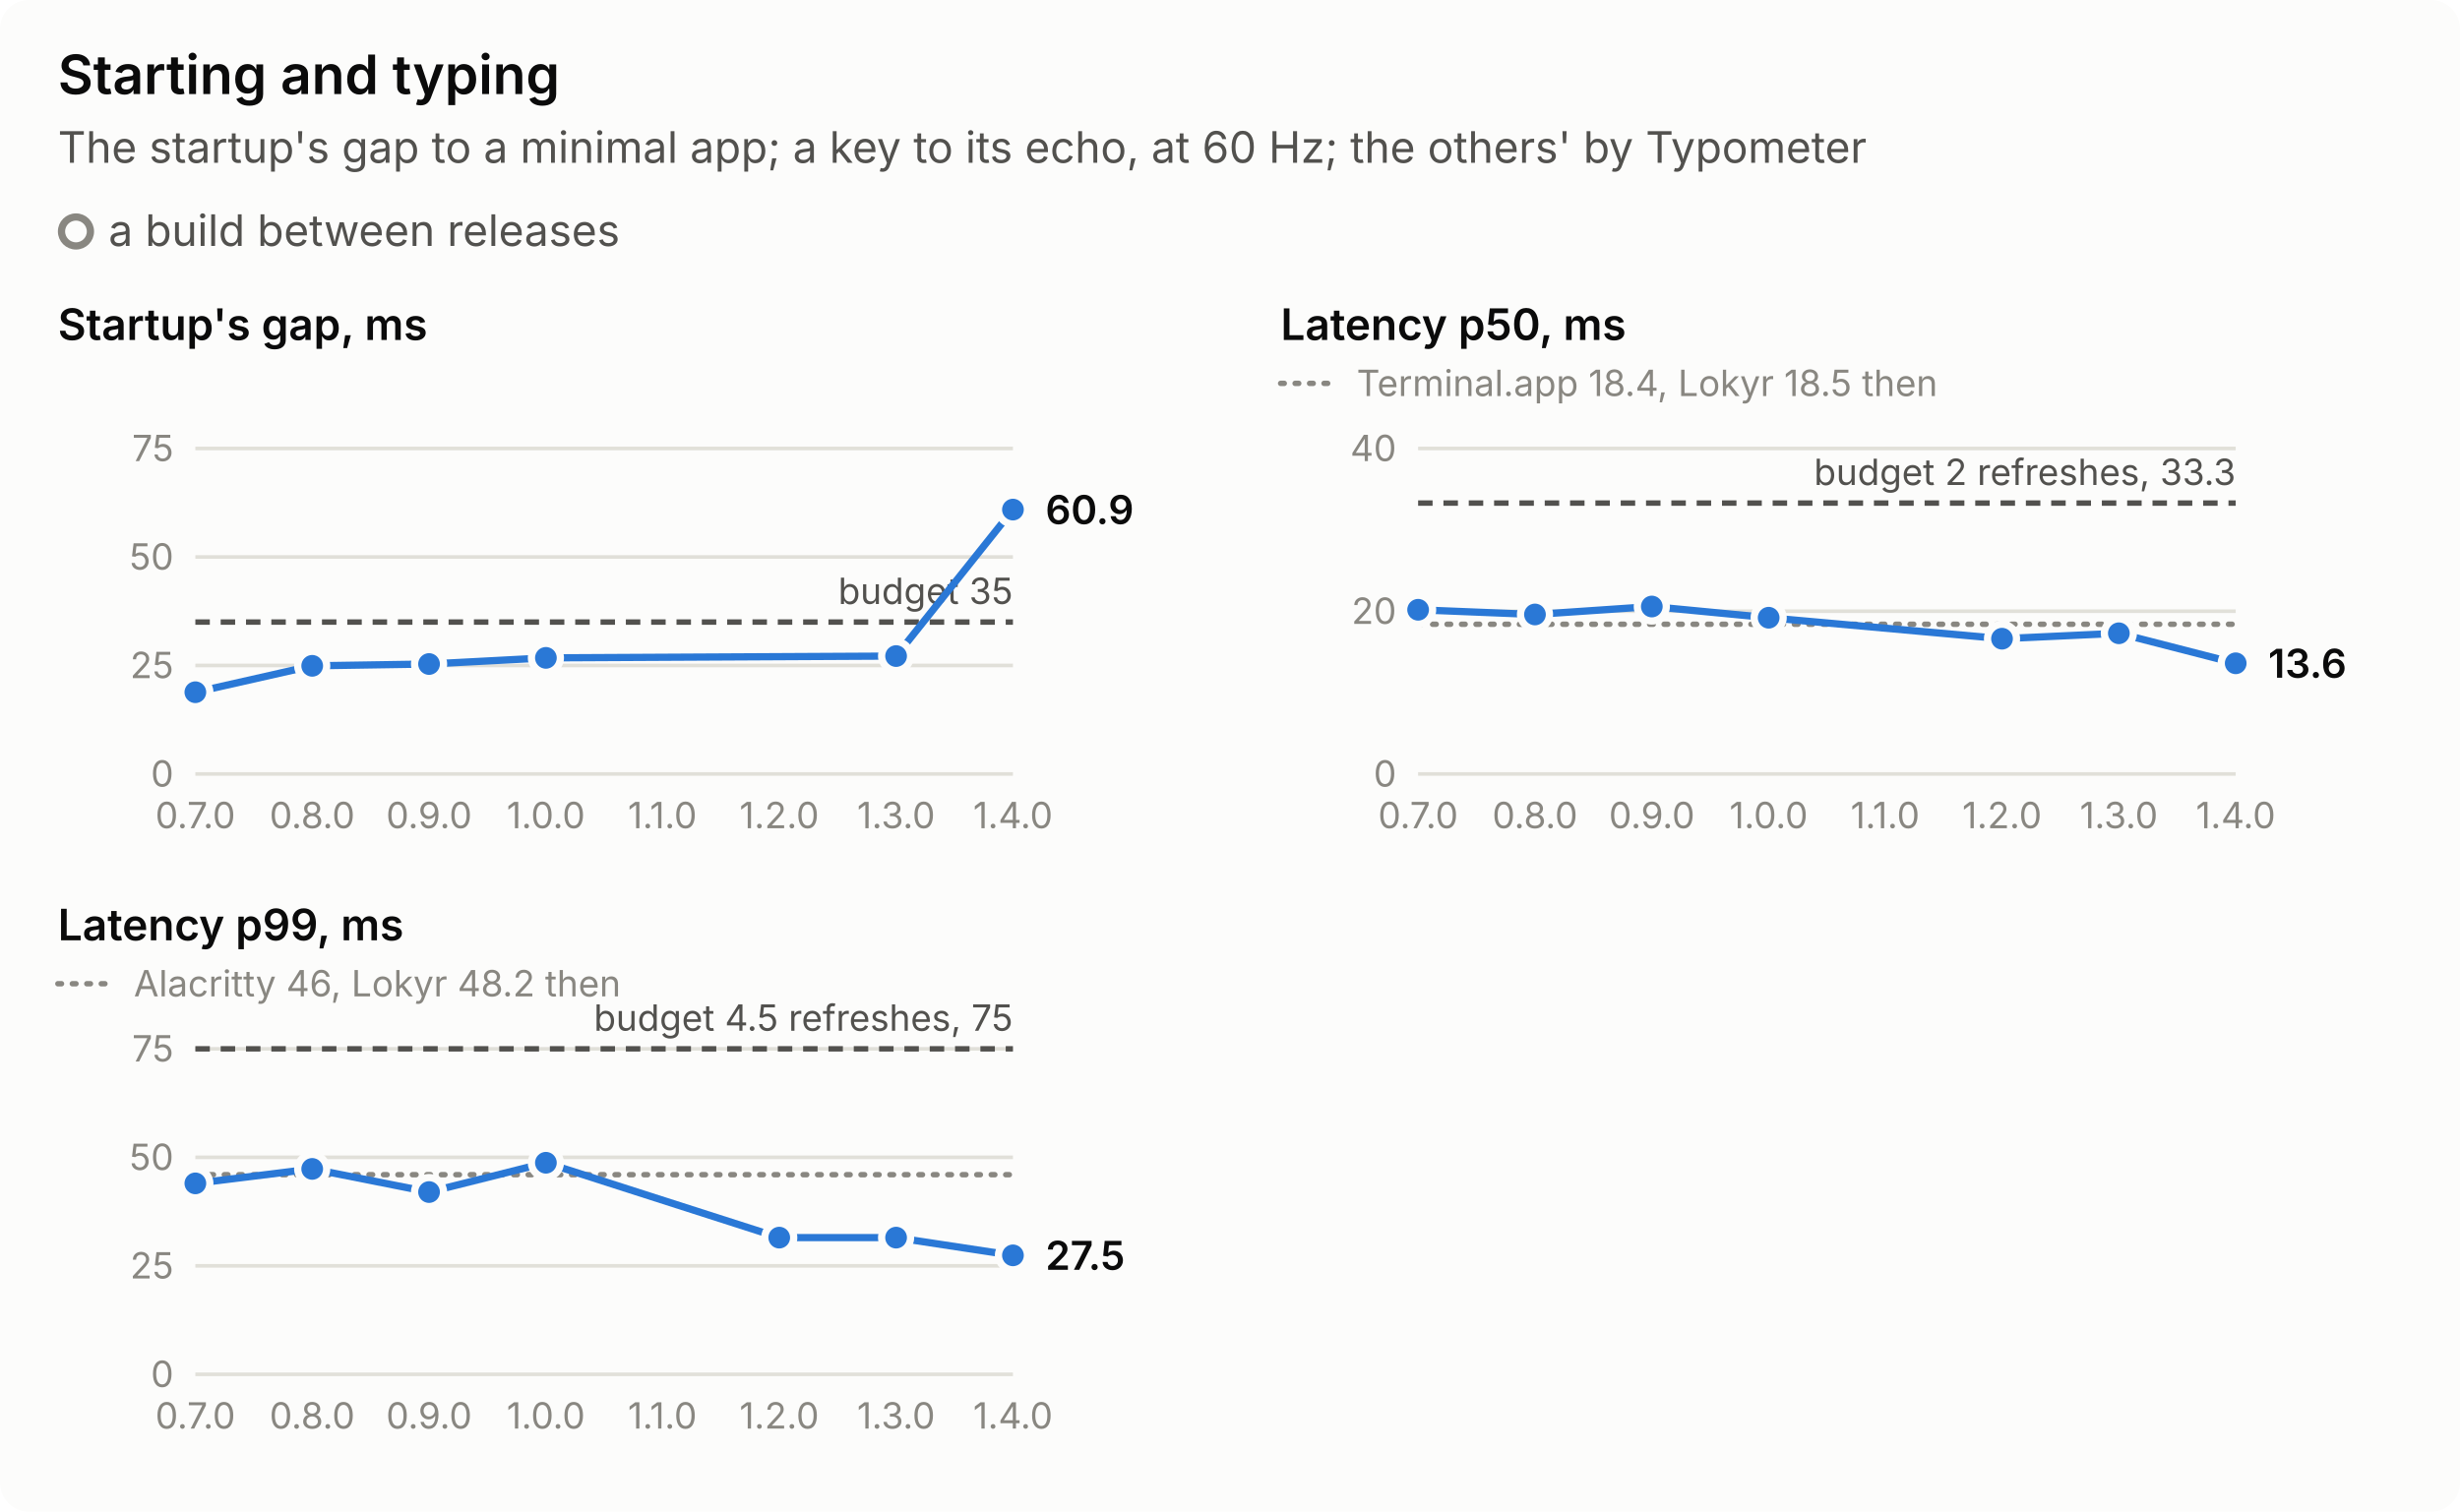
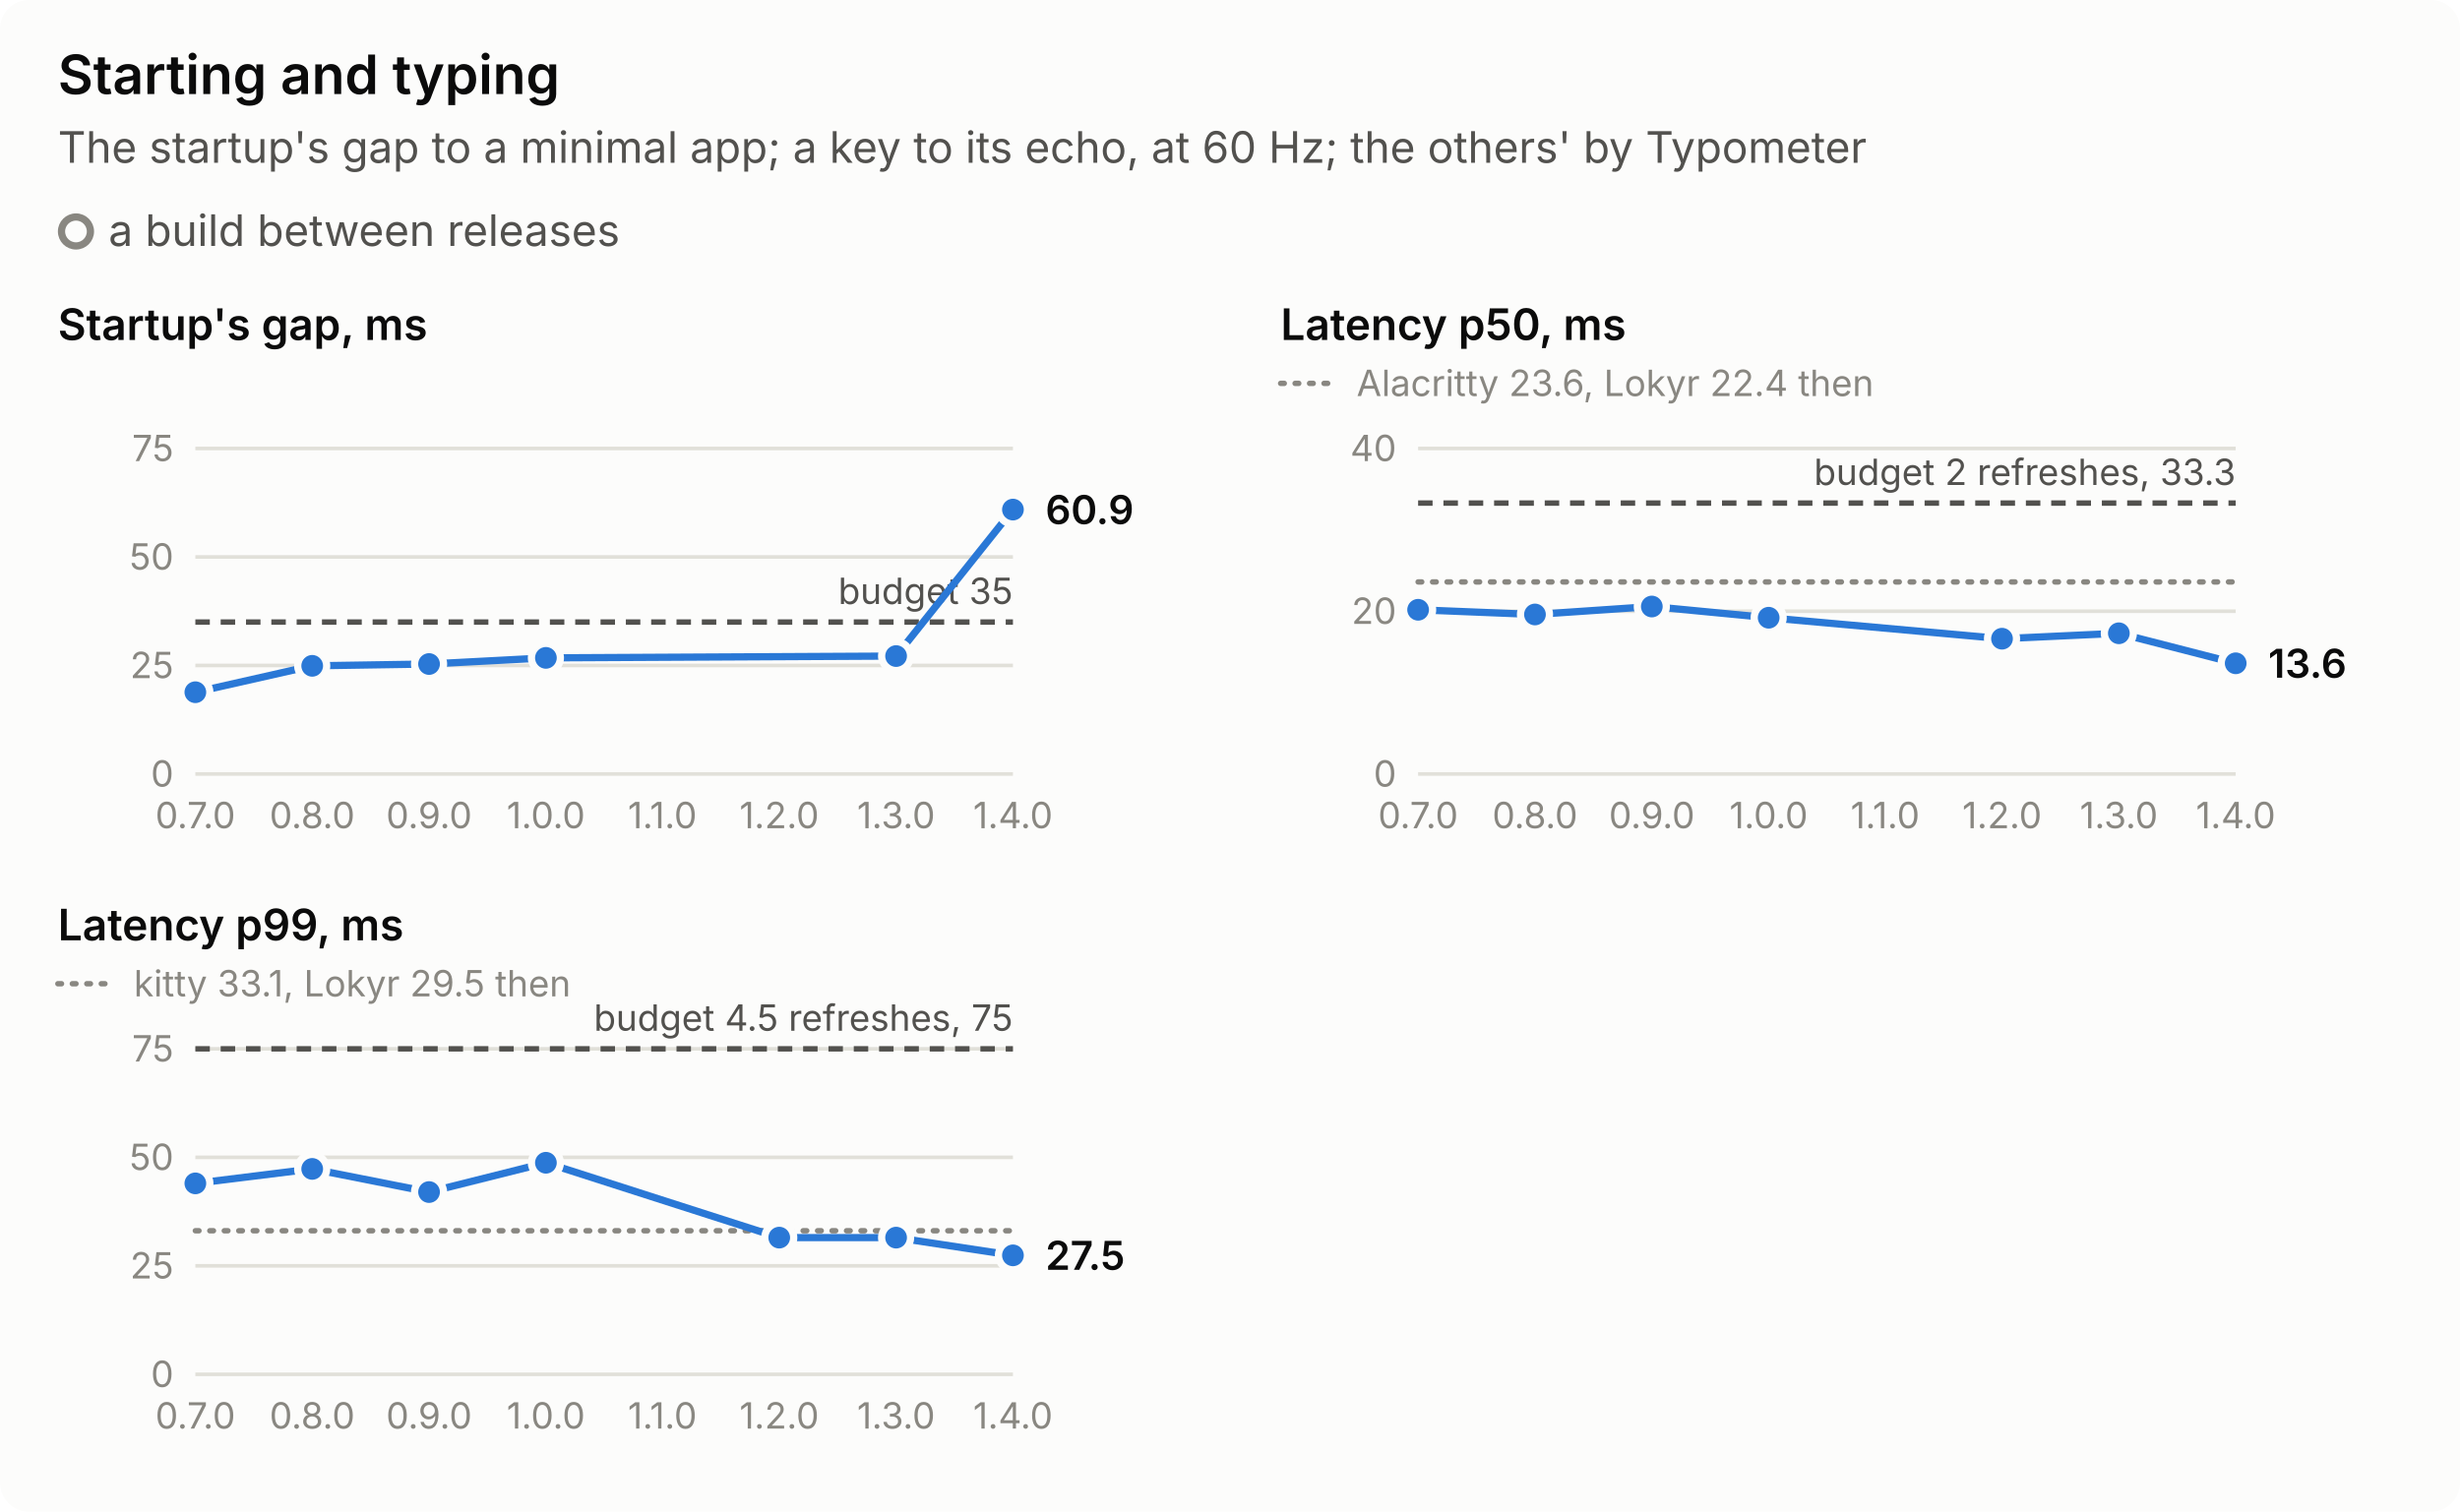
<svg xmlns="http://www.w3.org/2000/svg" class="chart" data-chart="trends" width="680" height="418" viewBox="0 0 680 418" role="img" aria-label="Starting and typing">
  <style>
  .chart .surface { fill: #fcfcfb; }
  .chart .primary { fill: #0b0b0b; }
  .chart .secondary { fill: #52514e; }
  .chart .muted { fill: #898781; }
  .chart .grid { stroke: #e1e0d9; }
  .chart .base { stroke: #c3c2b7; }
  .chart .accent { fill: #2a78d6; }
  .chart .context { fill: #898781; }
  .chart .accent-line { stroke: #2a78d6; }
  .chart .context-line { stroke: #898781; }
  .chart .second { fill: #eb6834; }
  .chart .second-line { stroke: #eb6834; }
  .chart .ring { stroke: #fcfcfb; }
  .chart .budget { stroke: #52514e; }
  .chart .column.on { fill: #2a78d6; fill-opacity: 0.08; }
  .chart text { font-family: system-ui, -apple-system, "Segoe UI", sans-serif; }
  .chart .tick { font-variant-numeric: tabular-nums; }
  .chart .column { fill: transparent; }
  .chart.hide-0 .s0, .chart.hide-1 .s1 { display: none; }
  .chart.hide-0 .legend-item[data-series="0"], .chart.hide-1 .legend-item[data-series="1"] { opacity: 0.4; }
  @media (prefers-color-scheme: dark) {
    .chart .surface { fill: #1a1a19; }
    .chart .primary { fill: #f0efec; }
    .chart .secondary { fill: #c3c2b7; }
    .chart .muted { fill: #898781; }
    .chart .grid { stroke: #2c2c2a; }
    .chart .base { stroke: #383835; }
    .chart .accent { fill: #3987e5; }
    .chart .context { fill: #6f6e69; }
    .chart .accent-line { stroke: #3987e5; }
    .chart .context-line { stroke: #6f6e69; }
    .chart .second { fill: #d95926; }
    .chart .second-line { stroke: #d95926; }
    .chart .ring { stroke: #1a1a19; }
    .chart .budget { stroke: #c3c2b7; }
    .chart .column.on { fill: #3987e5; fill-opacity: 0.16; }
  }
  .chart.dark .surface { fill: #1a1a19; }
  .chart.dark .primary { fill: #f0efec; }
  .chart.dark .secondary { fill: #c3c2b7; }
  .chart.dark .muted { fill: #898781; }
  .chart.dark .grid { stroke: #2c2c2a; }
  .chart.dark .base { stroke: #383835; }
  .chart.dark .accent { fill: #3987e5; }
  .chart.dark .context { fill: #6f6e69; }
  .chart.dark .accent-line { stroke: #3987e5; }
  .chart.dark .context-line { stroke: #6f6e69; }
  .chart.dark .second { fill: #d95926; }
  .chart.dark .second-line { stroke: #d95926; }
  .chart.dark .ring { stroke: #1a1a19; }
  .chart.dark .budget { stroke: #c3c2b7; }
  .chart.dark .column.on { fill: #3987e5; fill-opacity: 0.16; }
</style>
  <rect class="surface" width="680" height="418" rx="8" />
  <text class="primary" x="16" y="26" font-size="15" font-weight="600">Starting and typing</text>
  <text class="secondary" x="16" y="45" font-size="12">The startup's gap to a minimal app; a key to its echo, at 60 Hz; the others' by Typometer</text>
  <circle class="surface context-line" cx="21" cy="64" r="4" stroke-width="2" />
  <text class="secondary" x="30" y="68" font-size="12">a build between releases</text>
  <g class="panel" data-title="Startup's gap, ms" data-unit="ms" data-digits="1" data-budget="35" data-better="lower">
    <text class="primary" x="16.0" y="94" font-size="12" font-weight="600">Startup's gap, ms</text>
    <line class="grid" x1="54.0" y1="214.0" x2="280.0" y2="214.0" stroke-width="1" />
    <text class="muted tick" x="48.0" y="217.5" font-size="10" text-anchor="end">0</text>
    <line class="grid" x1="54.0" y1="184.0" x2="280.0" y2="184.0" stroke-width="1" />
    <text class="muted tick" x="48.0" y="187.5" font-size="10" text-anchor="end">25</text>
    <line class="grid" x1="54.0" y1="154.0" x2="280.0" y2="154.0" stroke-width="1" />
    <text class="muted tick" x="48.0" y="157.5" font-size="10" text-anchor="end">50</text>
    <line class="grid" x1="54.0" y1="124.0" x2="280.0" y2="124.0" stroke-width="1" />
    <text class="muted tick" x="48.0" y="127.5" font-size="10" text-anchor="end">75</text>
    <text class="muted" x="54.0" y="229.0" font-size="10" text-anchor="middle">0.7.0</text>
    <text class="muted" x="86.3" y="229.0" font-size="10" text-anchor="middle">0.8.0</text>
    <text class="muted" x="118.6" y="229.0" font-size="10" text-anchor="middle">0.9.0</text>
    <text class="muted" x="150.9" y="229.0" font-size="10" text-anchor="middle">1.0.0</text>
    <text class="muted" x="183.1" y="229.0" font-size="10" text-anchor="middle">1.1.0</text>
    <text class="muted" x="215.4" y="229.0" font-size="10" text-anchor="middle">1.2.0</text>
    <text class="muted" x="247.7" y="229.0" font-size="10" text-anchor="middle">1.3.0</text>
    <text class="muted" x="280.0" y="229.0" font-size="10" text-anchor="middle">1.4.0</text>
    <rect class="column" x="44.0" y="118.0" width="26.1" height="116" data-release="0.7.0" data-index="0" data-report="ab-F3-77.md" />
    <rect class="column" x="70.1" y="118.0" width="32.3" height="116" data-release="0.8.0" data-index="1" data-report="ab-F4-25.md" />
    <rect class="column" x="102.4" y="118.0" width="32.3" height="116" data-release="0.9.0" data-index="2" data-report="ab-F4-42.md" />
    <rect class="column" x="134.7" y="118.0" width="32.3" height="116" data-release="1.0.0" data-index="3" data-report="ab-F3-85.md" />
    <rect class="column" x="167.0" y="118.0" width="32.3" height="116" data-release="1.1.0" data-index="4" data-report="ab-F3b-20.md" />
    <rect class="column" x="199.3" y="118.0" width="32.3" height="116" data-release="1.2.0" data-index="5" data-report="ab-F3b-29.md" />
    <rect class="column" x="231.6" y="118.0" width="32.3" height="116" data-release="1.3.0" data-index="6" data-report="ab-F5a-17.md" />
    <rect class="column" x="263.9" y="118.0" width="26.1" height="116" data-release="1.4.0" data-index="7" data-report="ab-F5a-78.md" />
    <line class="budget" x1="54.0" y1="172.0" x2="280.0" y2="172.0" stroke-width="1.5" stroke-dasharray="4 3" />
    <text class="secondary" x="280.0" y="167.0" font-size="10" text-anchor="end">budget 35</text>
    <line class="accent-line s0" x1="54.0" y1="191.4" x2="86.3" y2="184.1" stroke-width="2" stroke-linecap="round" />
    <line class="accent-line s0" x1="86.3" y1="184.1" x2="118.6" y2="183.6" stroke-width="2" stroke-linecap="round" />
    <line class="accent-line s0" x1="118.6" y1="183.6" x2="150.9" y2="181.9" stroke-width="2" stroke-linecap="round" />
    <line class="accent-line s0" x1="150.9" y1="181.9" x2="247.7" y2="181.4" stroke-width="2" stroke-linecap="round" />
    <line class="accent-line s0" x1="247.7" y1="181.4" x2="280.0" y2="140.9" stroke-width="2" stroke-linecap="round" />
    <circle class="accent ring s0" cx="54.0" cy="191.4" r="4" stroke-width="2" data-release="0.7.0" data-series="0" data-value="18.8" />
    <circle class="accent ring s0" cx="86.3" cy="184.1" r="4" stroke-width="2" data-release="0.8.0" data-series="0" data-value="24.9" />
    <circle class="accent ring s0" cx="118.6" cy="183.6" r="4" stroke-width="2" data-release="0.9.0" data-series="0" data-value="25.35" />
    <circle class="accent ring s0" cx="150.9" cy="181.9" r="4" stroke-width="2" data-release="1.0.0" data-series="0" data-value="26.72" />
    <circle class="accent ring s0" cx="247.7" cy="181.4" r="4" stroke-width="2" data-release="1.3.0" data-series="0" data-value="27.15" />
    <circle class="accent ring s0" cx="280.0" cy="140.9" r="4" stroke-width="2" data-release="1.4.0" data-series="0" data-value="60.9" />
    <text class="primary tick s0" x="289.0" y="144.9" font-size="11" font-weight="600">60.9</text>
  </g>
  <g class="panel" data-title="Latency p50, ms" data-unit="ms" data-digits="1" data-budget="33.3" data-better="lower">
    <text class="primary" x="354.0" y="94" font-size="12" font-weight="600">Latency p50, ms</text>
    <line class="grid" x1="392.0" y1="214.0" x2="618.0" y2="214.0" stroke-width="1" />
    <text class="muted tick" x="386.0" y="217.5" font-size="10" text-anchor="end">0</text>
    <line class="grid" x1="392.0" y1="169.0" x2="618.0" y2="169.0" stroke-width="1" />
    <text class="muted tick" x="386.0" y="172.5" font-size="10" text-anchor="end">20</text>
    <line class="grid" x1="392.0" y1="124.0" x2="618.0" y2="124.0" stroke-width="1" />
    <text class="muted tick" x="386.0" y="127.5" font-size="10" text-anchor="end">40</text>
    <text class="muted" x="392.0" y="229.0" font-size="10" text-anchor="middle">0.7.0</text>
    <text class="muted" x="424.3" y="229.0" font-size="10" text-anchor="middle">0.8.0</text>
    <text class="muted" x="456.6" y="229.0" font-size="10" text-anchor="middle">0.9.0</text>
    <text class="muted" x="488.9" y="229.0" font-size="10" text-anchor="middle">1.0.0</text>
    <text class="muted" x="521.1" y="229.0" font-size="10" text-anchor="middle">1.1.0</text>
    <text class="muted" x="553.4" y="229.0" font-size="10" text-anchor="middle">1.2.0</text>
    <text class="muted" x="585.7" y="229.0" font-size="10" text-anchor="middle">1.3.0</text>
    <text class="muted" x="618.0" y="229.0" font-size="10" text-anchor="middle">1.4.0</text>
    <rect class="column" x="382.0" y="118.0" width="26.1" height="116" data-release="0.7.0" data-index="0" data-report="ab-F3-77.md" />
    <rect class="column" x="408.1" y="118.0" width="32.3" height="116" data-release="0.8.0" data-index="1" data-report="ab-F4-25.md" />
    <rect class="column" x="440.4" y="118.0" width="32.3" height="116" data-release="0.9.0" data-index="2" data-report="ab-F4-42.md" />
    <rect class="column" x="472.7" y="118.0" width="32.3" height="116" data-release="1.0.0" data-index="3" data-report="ab-F3-85.md" />
    <rect class="column" x="505.0" y="118.0" width="32.3" height="116" data-release="1.1.0" data-index="4" data-report="ab-F3b-20.md" />
    <rect class="column" x="537.3" y="118.0" width="32.3" height="116" data-release="1.2.0" data-index="5" data-report="ab-F3b-29.md" />
    <rect class="column" x="569.6" y="118.0" width="32.3" height="116" data-release="1.3.0" data-index="6" data-report="ab-F5a-17.md" />
    <rect class="column" x="601.9" y="118.0" width="26.1" height="116" data-release="1.4.0" data-index="7" data-report="ab-F5a-78.md" />
    <line class="budget" x1="392.0" y1="139.1" x2="618.0" y2="139.1" stroke-width="1.5" stroke-dasharray="4 3" />
    <text class="secondary" x="618.0" y="134.1" font-size="10" text-anchor="end">budget 2 refreshes, 33.3</text>
-     <line class="context-line s0" x1="392.0" y1="172.6" x2="618.0" y2="172.6" stroke-width="1.5" stroke-dasharray="1 3" stroke-linecap="round" />
+     <line class="context-line s0" x1="392.0" y1="160.9" x2="618.0" y2="160.9" stroke-width="1.5" stroke-dasharray="1 3" stroke-linecap="round" />
    <line class="context-line" x1="354.0" y1="106.0" x2="369.0" y2="106.0" stroke-width="1.5" stroke-dasharray="1 3" stroke-linecap="round" />
-     <text class="muted" x="375.0" y="109.5" font-size="10">Terminal.app 18.4, Lokyr 18.5 then</text>
+     <text class="muted" x="375.0" y="109.5" font-size="10">Alacritty 23.6, Lokyr 22.4 then</text>
    <line class="accent-line s0" x1="392.0" y1="168.6" x2="424.3" y2="169.9" stroke-width="2" stroke-linecap="round" />
    <line class="accent-line s0" x1="424.3" y1="169.9" x2="456.6" y2="167.7" stroke-width="2" stroke-linecap="round" />
    <line class="accent-line s0" x1="456.6" y1="167.7" x2="488.9" y2="170.8" stroke-width="2" stroke-linecap="round" />
    <line class="accent-line s0" x1="488.9" y1="170.8" x2="553.4" y2="176.6" stroke-width="2" stroke-linecap="round" />
    <line class="accent-line s0" x1="553.4" y1="176.6" x2="585.7" y2="175.1" stroke-width="2" stroke-linecap="round" />
    <line class="accent-line s0" x1="585.7" y1="175.1" x2="618.0" y2="183.4" stroke-width="2" stroke-linecap="round" />
    <circle class="accent ring s0" cx="392.0" cy="168.6" r="4" stroke-width="2" data-release="0.7.0" data-series="0" data-value="20.18" />
    <circle class="accent ring s0" cx="424.3" cy="169.9" r="4" stroke-width="2" data-release="0.8.0" data-series="0" data-value="19.6" />
    <circle class="accent ring s0" cx="456.6" cy="167.7" r="4" stroke-width="2" data-release="0.9.0" data-series="0" data-value="20.58" />
    <circle class="accent ring s0" cx="488.9" cy="170.8" r="4" stroke-width="2" data-release="1.0.0" data-series="0" data-value="19.22" />
    <circle class="accent ring s0" cx="553.4" cy="176.6" r="4" stroke-width="2" data-release="1.2.0" data-series="0" data-value="16.61" />
    <circle class="accent ring s0" cx="585.7" cy="175.1" r="4" stroke-width="2" data-release="1.3.0" data-series="0" data-value="17.276" />
    <circle class="accent ring s0" cx="618.0" cy="183.4" r="4" stroke-width="2" data-release="1.4.0" data-series="0" data-value="13.59" />
    <text class="primary tick s0" x="627.0" y="187.4" font-size="11" font-weight="600">13.6</text>
  </g>
  <g class="panel" data-title="Latency p99, ms" data-unit="ms" data-digits="1" data-budget="75" data-better="lower">
    <text class="primary" x="16.0" y="260" font-size="12" font-weight="600">Latency p99, ms</text>
    <line class="grid" x1="54.0" y1="380.0" x2="280.0" y2="380.0" stroke-width="1" />
    <text class="muted tick" x="48.0" y="383.5" font-size="10" text-anchor="end">0</text>
    <line class="grid" x1="54.0" y1="350.0" x2="280.0" y2="350.0" stroke-width="1" />
    <text class="muted tick" x="48.0" y="353.5" font-size="10" text-anchor="end">25</text>
    <line class="grid" x1="54.0" y1="320.0" x2="280.0" y2="320.0" stroke-width="1" />
    <text class="muted tick" x="48.0" y="323.5" font-size="10" text-anchor="end">50</text>
    <line class="grid" x1="54.0" y1="290.0" x2="280.0" y2="290.0" stroke-width="1" />
    <text class="muted tick" x="48.0" y="293.5" font-size="10" text-anchor="end">75</text>
    <text class="muted" x="54.0" y="395.0" font-size="10" text-anchor="middle">0.7.0</text>
    <text class="muted" x="86.3" y="395.0" font-size="10" text-anchor="middle">0.8.0</text>
    <text class="muted" x="118.6" y="395.0" font-size="10" text-anchor="middle">0.9.0</text>
    <text class="muted" x="150.9" y="395.0" font-size="10" text-anchor="middle">1.0.0</text>
    <text class="muted" x="183.1" y="395.0" font-size="10" text-anchor="middle">1.1.0</text>
    <text class="muted" x="215.4" y="395.0" font-size="10" text-anchor="middle">1.2.0</text>
    <text class="muted" x="247.7" y="395.0" font-size="10" text-anchor="middle">1.3.0</text>
    <text class="muted" x="280.0" y="395.0" font-size="10" text-anchor="middle">1.4.0</text>
    <rect class="column" x="44.0" y="284.0" width="26.1" height="116" data-release="0.7.0" data-index="0" data-report="ab-F3-77.md" />
    <rect class="column" x="70.1" y="284.0" width="32.3" height="116" data-release="0.8.0" data-index="1" data-report="ab-F4-25.md" />
    <rect class="column" x="102.4" y="284.0" width="32.3" height="116" data-release="0.9.0" data-index="2" data-report="ab-F4-42.md" />
    <rect class="column" x="134.7" y="284.0" width="32.3" height="116" data-release="1.0.0" data-index="3" data-report="ab-F3-85.md" />
    <rect class="column" x="167.0" y="284.0" width="32.3" height="116" data-release="1.1.0" data-index="4" data-report="ab-F3b-20.md" />
    <rect class="column" x="199.3" y="284.0" width="32.3" height="116" data-release="1.2.0" data-index="5" data-report="ab-F3b-29.md" />
    <rect class="column" x="231.6" y="284.0" width="32.3" height="116" data-release="1.3.0" data-index="6" data-report="ab-F5a-17.md" />
    <rect class="column" x="263.9" y="284.0" width="26.1" height="116" data-release="1.4.0" data-index="7" data-report="ab-F5a-78.md" />
    <line class="budget" x1="54.0" y1="290.0" x2="280.0" y2="290.0" stroke-width="1.5" stroke-dasharray="4 3" />
    <text class="secondary" x="280.0" y="285.0" font-size="10" text-anchor="end">budget 4.5 refreshes, 75</text>
-     <line class="context-line s0" x1="54.0" y1="324.8" x2="280.0" y2="324.8" stroke-width="1.5" stroke-dasharray="1 3" stroke-linecap="round" />
+     <line class="context-line s0" x1="54.0" y1="340.3" x2="280.0" y2="340.3" stroke-width="1.5" stroke-dasharray="1 3" stroke-linecap="round" />
    <line class="context-line" x1="16.0" y1="272.0" x2="31.0" y2="272.0" stroke-width="1.5" stroke-dasharray="1 3" stroke-linecap="round" />
-     <text class="muted" x="37.0" y="275.5" font-size="10">Alacritty 46, Lokyr 48.2 then</text>
+     <text class="muted" x="37.0" y="275.5" font-size="10">kitty 33.1, Lokyr 29.5 then</text>
    <line class="accent-line s0" x1="54.0" y1="327.2" x2="86.3" y2="323.2" stroke-width="2" stroke-linecap="round" />
    <line class="accent-line s0" x1="86.3" y1="323.2" x2="118.6" y2="329.6" stroke-width="2" stroke-linecap="round" />
    <line class="accent-line s0" x1="118.6" y1="329.6" x2="150.9" y2="321.5" stroke-width="2" stroke-linecap="round" />
    <line class="accent-line s0" x1="150.9" y1="321.5" x2="215.4" y2="342.2" stroke-width="2" stroke-linecap="round" />
    <line class="accent-line s0" x1="215.4" y1="342.2" x2="247.7" y2="342.2" stroke-width="2" stroke-linecap="round" />
    <line class="accent-line s0" x1="247.7" y1="342.2" x2="280.0" y2="347.1" stroke-width="2" stroke-linecap="round" />
    <circle class="accent ring s0" cx="54.0" cy="327.2" r="4" stroke-width="2" data-release="0.7.0" data-series="0" data-value="44.04" />
    <circle class="accent ring s0" cx="86.3" cy="323.2" r="4" stroke-width="2" data-release="0.8.0" data-series="0" data-value="47.3" />
    <circle class="accent ring s0" cx="118.6" cy="329.6" r="4" stroke-width="2" data-release="0.9.0" data-series="0" data-value="42.04" />
    <circle class="accent ring s0" cx="150.9" cy="321.5" r="4" stroke-width="2" data-release="1.0.0" data-series="0" data-value="48.73" />
    <circle class="accent ring s0" cx="215.4" cy="342.2" r="4" stroke-width="2" data-release="1.2.0" data-series="0" data-value="31.47" />
    <circle class="accent ring s0" cx="247.7" cy="342.2" r="4" stroke-width="2" data-release="1.3.0" data-series="0" data-value="31.485" />
    <circle class="accent ring s0" cx="280.0" cy="347.1" r="4" stroke-width="2" data-release="1.4.0" data-series="0" data-value="27.45" />
    <text class="primary tick s0" x="289.0" y="351.1" font-size="11" font-weight="600">27.5</text>
  </g>
</svg>
